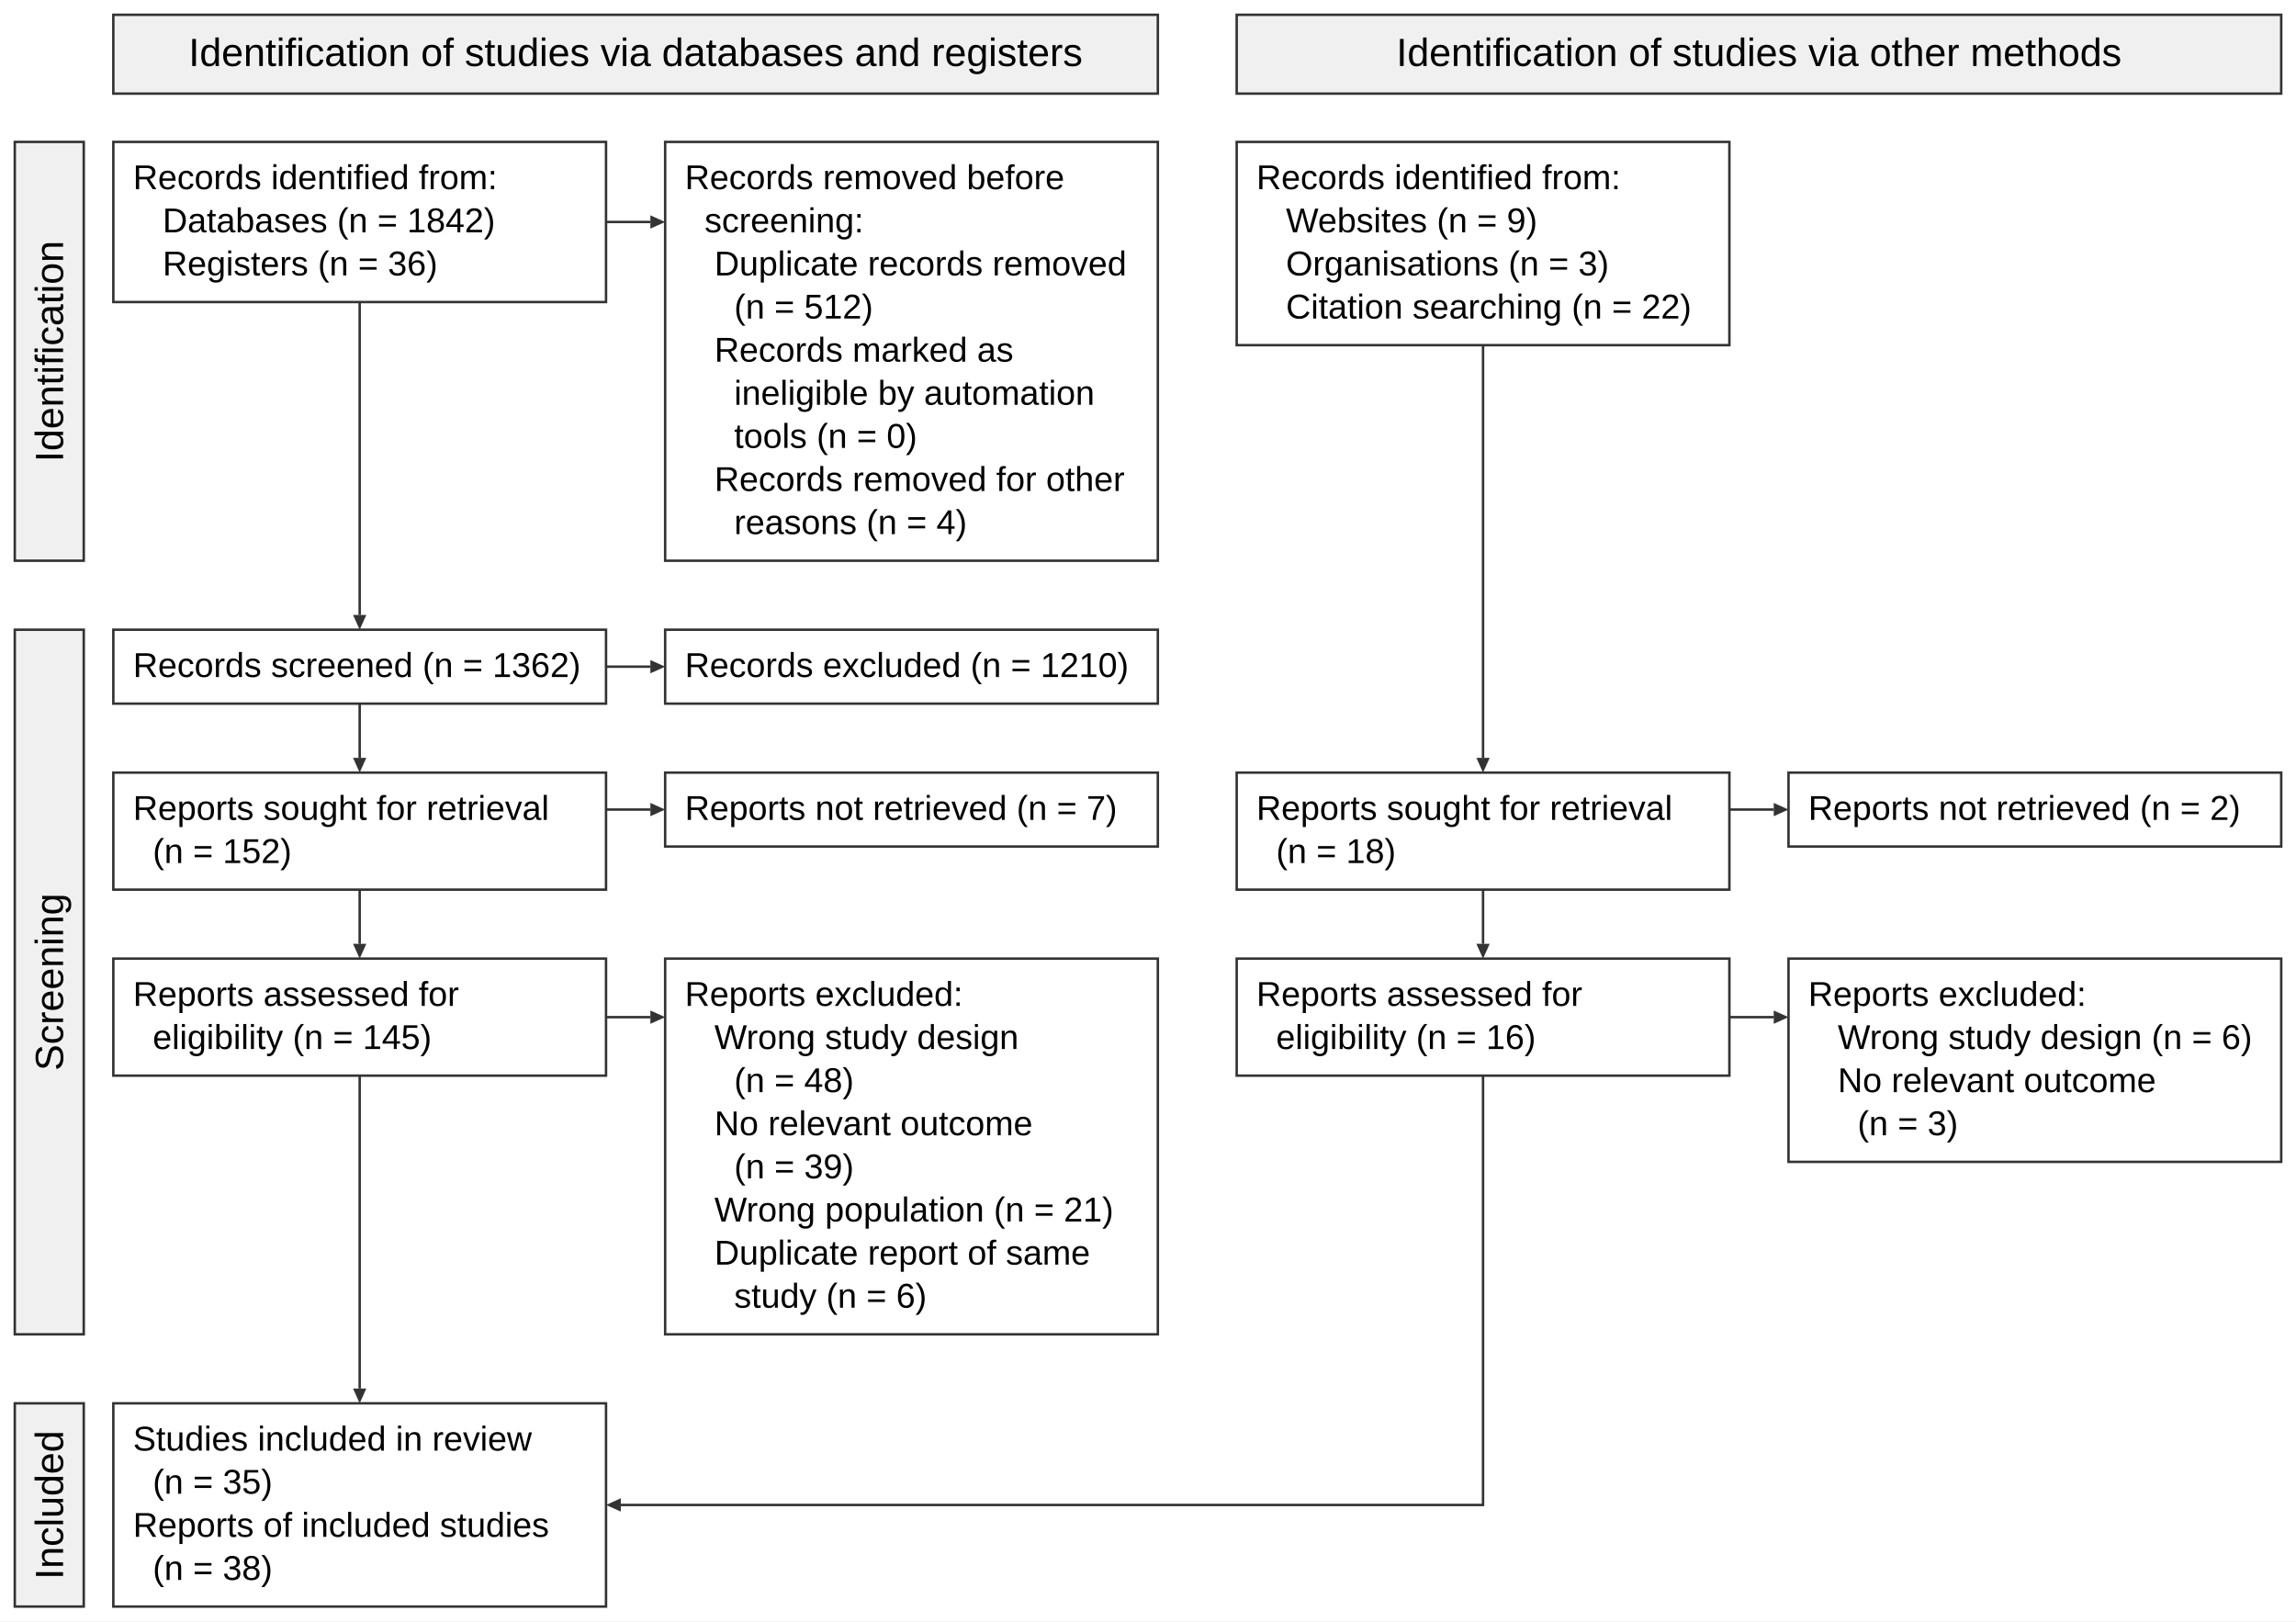
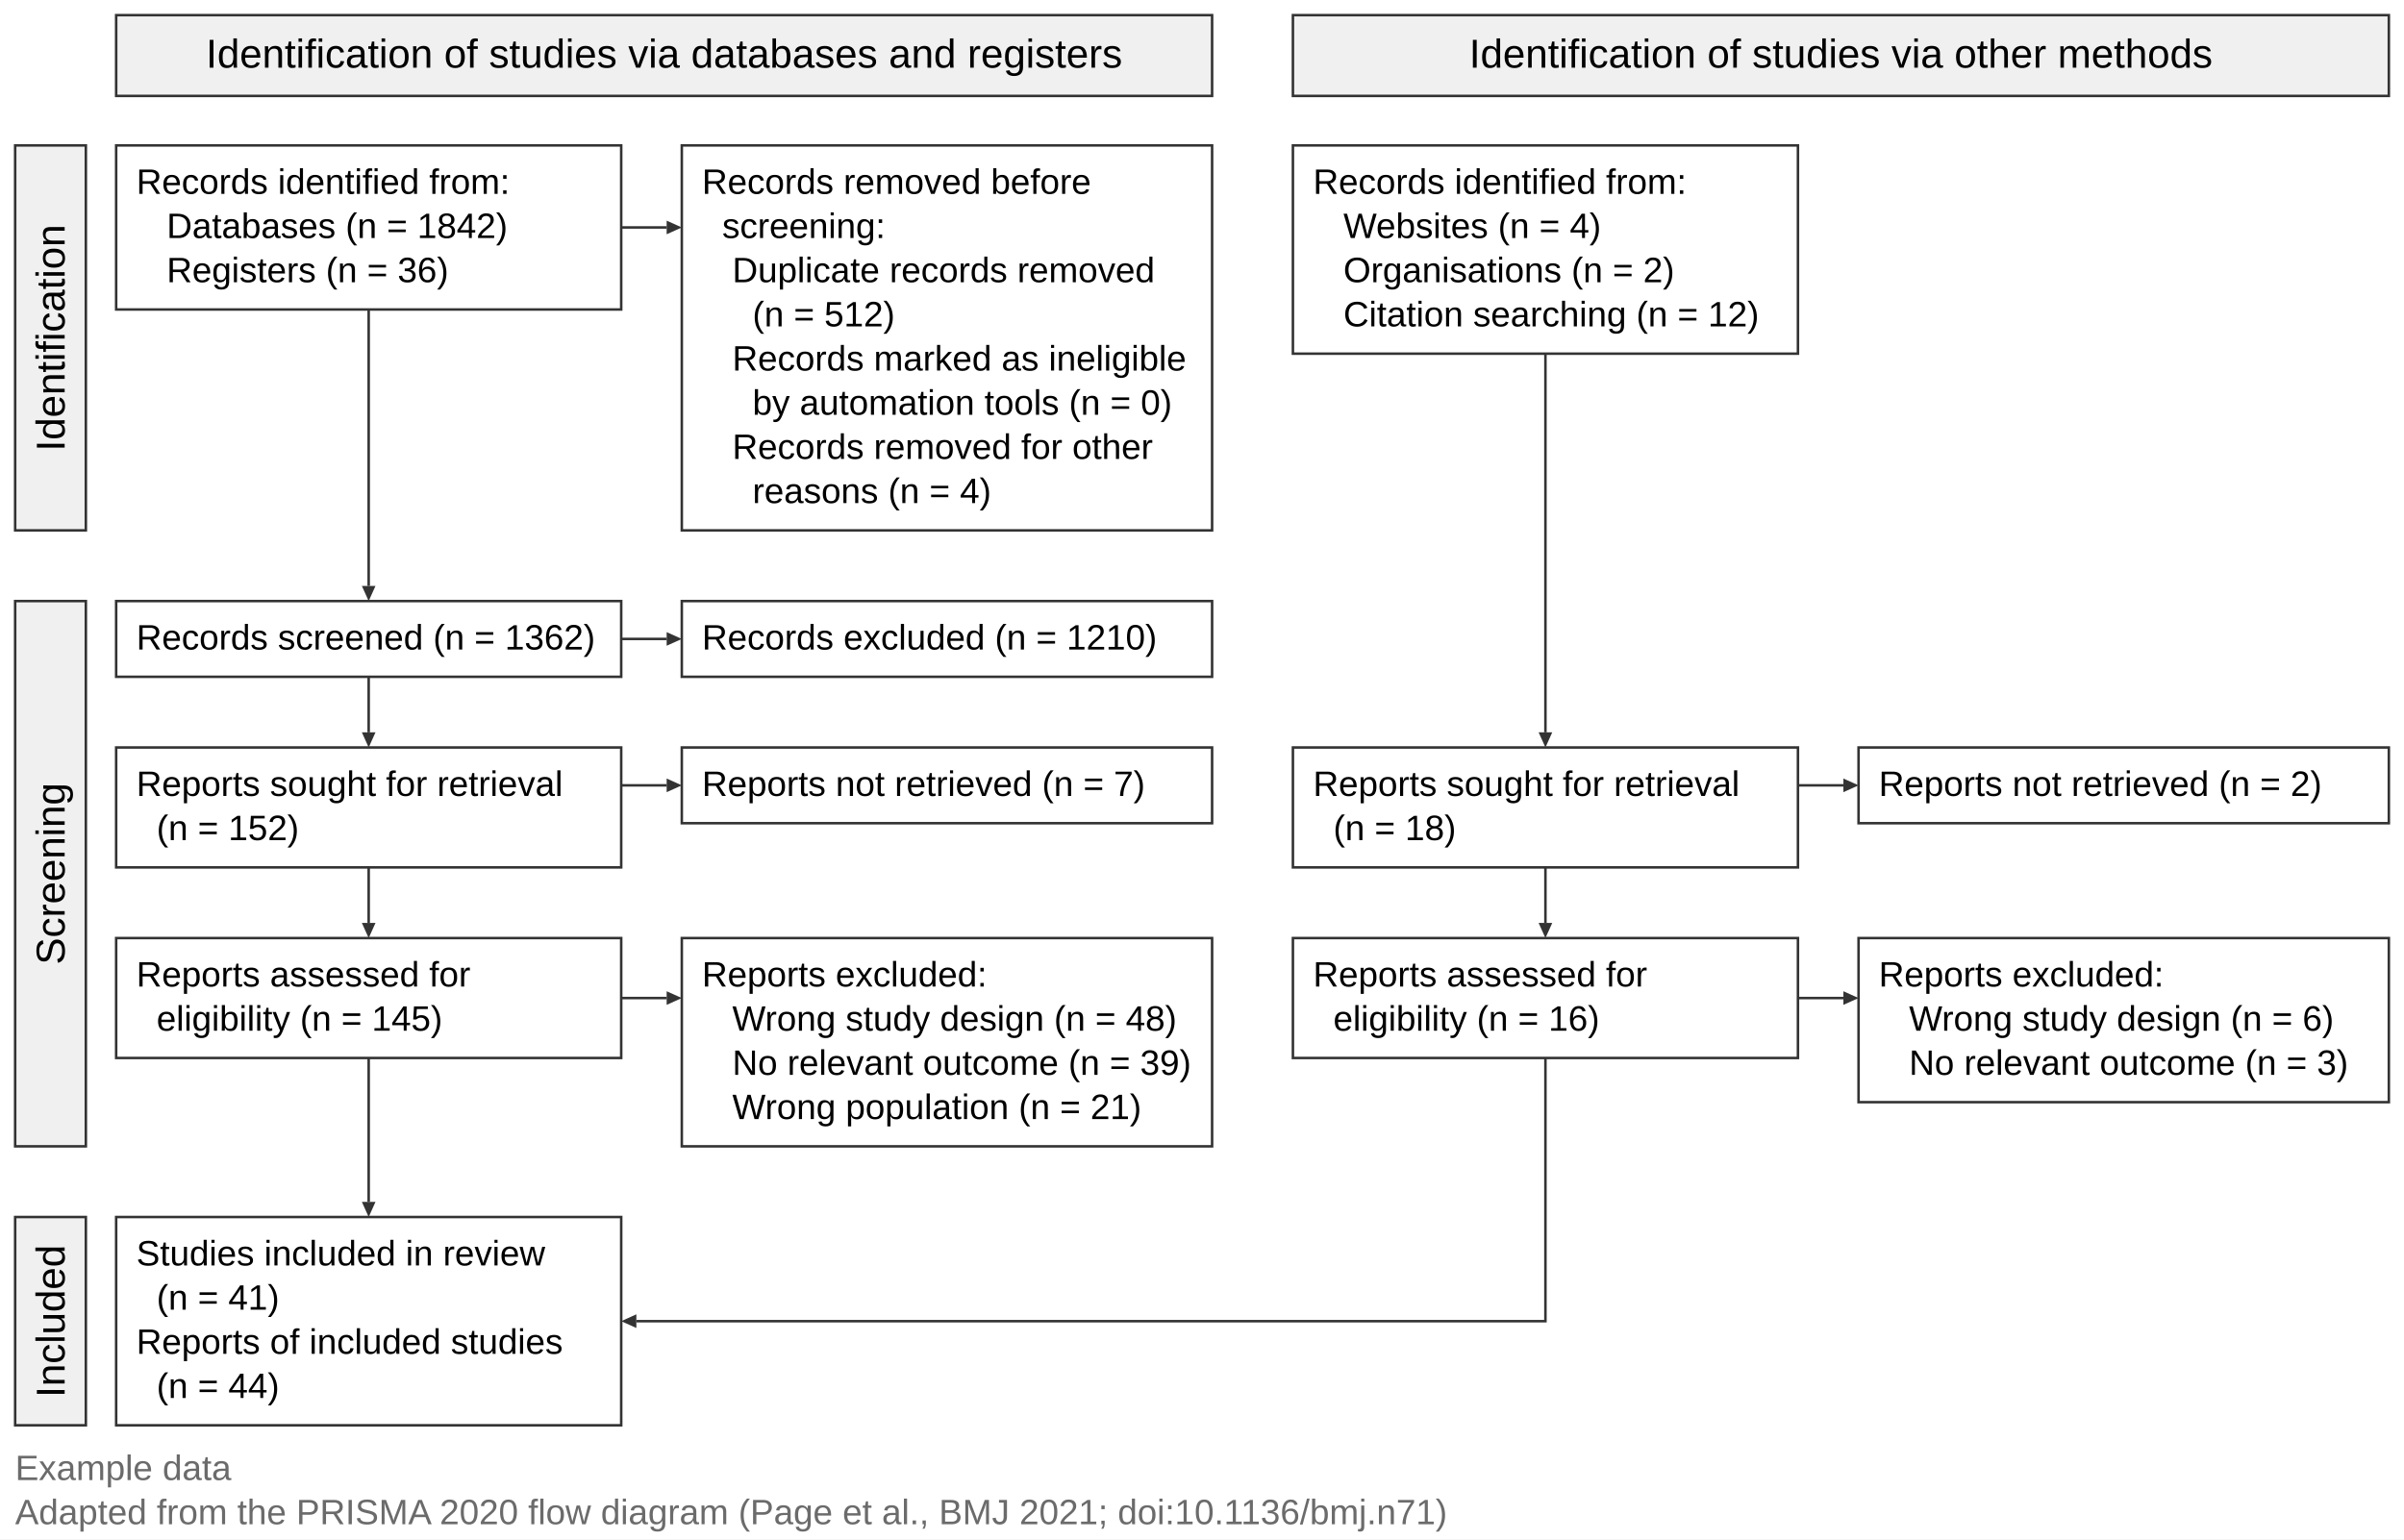
- <svg xmlns="http://www.w3.org/2000/svg" width="466pt" height="329.05pt" viewBox="0 0 466 329.05" font-family="Arial, Helvetica, sans-serif">
-   <rect x="0" y="0" width="466" height="329.05" fill="#FFFFFF" />
-   <rect x="3" y="28.8" width="14" height="85" fill="#F0F0F0" stroke="#333333" stroke-width="0.5" />
-   <text x="12.8" y="71.3" font-size="8" fill="#000000" text-anchor="middle" transform="rotate(-90 12.8 71.3)">Identification</text>
-   <rect x="3" y="127.8" width="14" height="143" fill="#F0F0F0" stroke="#333333" stroke-width="0.5" />
-   <text x="12.8" y="199.3" font-size="8" fill="#000000" text-anchor="middle" transform="rotate(-90 12.8 199.3)">Screening</text>
-   <rect x="3" y="284.8" width="14" height="41.25" fill="#F0F0F0" stroke="#333333" stroke-width="0.5" />
-   <text x="12.8" y="305.43" font-size="8" fill="#000000" text-anchor="middle" transform="rotate(-90 12.8 305.43)">Included</text>
-   <rect x="23" y="3" width="212" height="16" fill="#F0F0F0" stroke="#333333" stroke-width="0.5" />
-   <text x="129" y="13.4" font-size="8" fill="#000000" text-anchor="middle">Identification of studies via databases and registers</text>
-   <rect x="251" y="3" width="212" height="16" fill="#F0F0F0" stroke="#333333" stroke-width="0.5" />
-   <text x="357" y="13.4" font-size="8" fill="#000000" text-anchor="middle">Identification of studies via other methods</text>
+ <svg xmlns="http://www.w3.org/2000/svg" width="476pt" height="304.9pt" viewBox="0 0 476 304.9" font-family="Arial, Helvetica, sans-serif">
+   <rect x="0" y="0" width="476" height="304.9" fill="#FFFFFF" />
+   <rect x="3" y="28.8" width="14" height="76.25" fill="#F0F0F0" stroke="#333333" stroke-width="0.5" />
+   <text x="12.8" y="66.92" font-size="8" fill="#000000" text-anchor="middle" transform="rotate(-90 12.8 66.92)">Identification</text>
+   <rect x="3" y="119.05" width="14" height="108" fill="#F0F0F0" stroke="#333333" stroke-width="0.5" />
+   <text x="12.8" y="173.05" font-size="8" fill="#000000" text-anchor="middle" transform="rotate(-90 12.8 173.05)">Screening</text>
+   <rect x="3" y="241.05" width="14" height="41.25" fill="#F0F0F0" stroke="#333333" stroke-width="0.5" />
+   <text x="12.8" y="261.68" font-size="8" fill="#000000" text-anchor="middle" transform="rotate(-90 12.8 261.68)">Included</text>
+   <rect x="23" y="3" width="217" height="16" fill="#F0F0F0" stroke="#333333" stroke-width="0.5" />
+   <text x="131.5" y="13.4" font-size="8" fill="#000000" text-anchor="middle">Identification of studies via databases and registers</text>
+   <rect x="256" y="3" width="217" height="16" fill="#F0F0F0" stroke="#333333" stroke-width="0.5" />
+   <text x="364.5" y="13.4" font-size="8" fill="#000000" text-anchor="middle">Identification of studies via other methods</text>
  <rect x="23" y="28.8" width="100" height="32.5" fill="#FFFFFF" stroke="#333333" stroke-width="0.5" />
  <text x="27" y="38.4" font-size="7" fill="#000000">Records identified from:</text>
  <text x="33" y="47.15" font-size="7" fill="#000000">Databases (n = 1842)</text>
  <text x="33" y="55.9" font-size="7" fill="#000000">Registers (n = 36)</text>
-   <rect x="135" y="28.8" width="100" height="85" fill="#FFFFFF" stroke="#333333" stroke-width="0.5" />
+   <rect x="135" y="28.8" width="105" height="76.25" fill="#FFFFFF" stroke="#333333" stroke-width="0.5" />
  <text x="139" y="38.4" font-size="7" fill="#000000">Records removed before</text>
  <text x="143" y="47.15" font-size="7" fill="#000000">screening:</text>
  <text x="145" y="55.9" font-size="7" fill="#000000">Duplicate records removed</text>
  <text x="149" y="64.65" font-size="7" fill="#000000">(n = 512)</text>
-   <text x="145" y="73.4" font-size="7" fill="#000000">Records marked as</text>
-   <text x="149" y="82.15" font-size="7" fill="#000000">ineligible by automation</text>
-   <text x="149" y="90.9" font-size="7" fill="#000000">tools (n = 0)</text>
-   <text x="145" y="99.65" font-size="7" fill="#000000">Records removed for other</text>
-   <text x="149" y="108.4" font-size="7" fill="#000000">reasons (n = 4)</text>
-   <rect x="251" y="28.8" width="100" height="41.25" fill="#FFFFFF" stroke="#333333" stroke-width="0.5" />
-   <text x="255" y="38.4" font-size="7" fill="#000000">Records identified from:</text>
-   <text x="261" y="47.15" font-size="7" fill="#000000">Websites (n = 9)</text>
-   <text x="261" y="55.9" font-size="7" fill="#000000">Organisations (n = 3)</text>
-   <text x="261" y="64.65" font-size="7" fill="#000000">Citation searching (n = 22)</text>
-   <rect x="23" y="127.8" width="100" height="15" fill="#FFFFFF" stroke="#333333" stroke-width="0.5" />
-   <text x="27" y="137.4" font-size="7" fill="#000000">Records screened (n = 1362)</text>
-   <rect x="135" y="127.8" width="100" height="15" fill="#FFFFFF" stroke="#333333" stroke-width="0.5" />
-   <text x="139" y="137.4" font-size="7" fill="#000000">Records excluded (n = 1210)</text>
-   <rect x="23" y="156.8" width="100" height="23.75" fill="#FFFFFF" stroke="#333333" stroke-width="0.5" />
-   <text x="27" y="166.4" font-size="7" fill="#000000">Reports sought for retrieval</text>
-   <text x="31" y="175.15" font-size="7" fill="#000000">(n = 152)</text>
-   <rect x="135" y="156.8" width="100" height="15" fill="#FFFFFF" stroke="#333333" stroke-width="0.5" />
-   <text x="139" y="166.4" font-size="7" fill="#000000">Reports not retrieved (n = 7)</text>
-   <rect x="251" y="156.8" width="100" height="23.75" fill="#FFFFFF" stroke="#333333" stroke-width="0.5" />
-   <text x="255" y="166.4" font-size="7" fill="#000000">Reports sought for retrieval</text>
-   <text x="259" y="175.15" font-size="7" fill="#000000">(n = 18)</text>
-   <rect x="363" y="156.8" width="100" height="15" fill="#FFFFFF" stroke="#333333" stroke-width="0.5" />
-   <text x="367" y="166.4" font-size="7" fill="#000000">Reports not retrieved (n = 2)</text>
-   <rect x="23" y="194.55" width="100" height="23.75" fill="#FFFFFF" stroke="#333333" stroke-width="0.5" />
-   <text x="27" y="204.15" font-size="7" fill="#000000">Reports assessed for</text>
-   <text x="31" y="212.9" font-size="7" fill="#000000">eligibility (n = 145)</text>
-   <rect x="135" y="194.55" width="100" height="76.25" fill="#FFFFFF" stroke="#333333" stroke-width="0.5" />
-   <text x="139" y="204.15" font-size="7" fill="#000000">Reports excluded:</text>
-   <text x="145" y="212.9" font-size="7" fill="#000000">Wrong study design</text>
-   <text x="149" y="221.65" font-size="7" fill="#000000">(n = 48)</text>
-   <text x="145" y="230.4" font-size="7" fill="#000000">No relevant outcome</text>
-   <text x="149" y="239.15" font-size="7" fill="#000000">(n = 39)</text>
-   <text x="145" y="247.9" font-size="7" fill="#000000">Wrong population (n = 21)</text>
-   <text x="145" y="256.65" font-size="7" fill="#000000">Duplicate report of same</text>
-   <text x="149" y="265.4" font-size="7" fill="#000000">study (n = 6)</text>
-   <rect x="251" y="194.55" width="100" height="23.75" fill="#FFFFFF" stroke="#333333" stroke-width="0.5" />
-   <text x="255" y="204.15" font-size="7" fill="#000000">Reports assessed for</text>
-   <text x="259" y="212.9" font-size="7" fill="#000000">eligibility (n = 16)</text>
-   <rect x="363" y="194.55" width="100" height="41.25" fill="#FFFFFF" stroke="#333333" stroke-width="0.5" />
-   <text x="367" y="204.15" font-size="7" fill="#000000">Reports excluded:</text>
-   <text x="373" y="212.9" font-size="7" fill="#000000">Wrong study design (n = 6)</text>
-   <text x="373" y="221.65" font-size="7" fill="#000000">No relevant outcome</text>
-   <text x="377" y="230.4" font-size="7" fill="#000000">(n = 3)</text>
-   <rect x="23" y="284.8" width="100" height="41.25" fill="#FFFFFF" stroke="#333333" stroke-width="0.5" />
-   <text x="27" y="294.4" font-size="7" fill="#000000">Studies included in review</text>
-   <text x="31" y="303.15" font-size="7" fill="#000000">(n = 35)</text>
-   <text x="27" y="311.9" font-size="7" fill="#000000">Reports of included studies</text>
-   <text x="31" y="320.65" font-size="7" fill="#000000">(n = 38)</text>
-   <polyline points="73,61.3 73,124.8" fill="none" stroke="#333333" stroke-width="0.5" />
-   <polygon points="73,127.8 71.65,124.8 74.35,124.8" fill="#333333" />
-   <polyline points="73,142.8 73,153.8" fill="none" stroke="#333333" stroke-width="0.5" />
-   <polygon points="73,156.8 71.65,153.8 74.35,153.8" fill="#333333" />
-   <polyline points="73,180.55 73,191.55" fill="none" stroke="#333333" stroke-width="0.5" />
-   <polygon points="73,194.55 71.65,191.55 74.35,191.55" fill="#333333" />
-   <polyline points="73,218.3 73,281.8" fill="none" stroke="#333333" stroke-width="0.5" />
-   <polygon points="73,284.8 71.65,281.8 74.35,281.8" fill="#333333" />
+   <text x="145" y="73.4" font-size="7" fill="#000000">Records marked as ineligible</text>
+   <text x="149" y="82.15" font-size="7" fill="#000000">by automation tools (n = 0)</text>
+   <text x="145" y="90.9" font-size="7" fill="#000000">Records removed for other</text>
+   <text x="149" y="99.65" font-size="7" fill="#000000">reasons (n = 4)</text>
+   <rect x="256" y="28.8" width="100" height="41.25" fill="#FFFFFF" stroke="#333333" stroke-width="0.5" />
+   <text x="260" y="38.4" font-size="7" fill="#000000">Records identified from:</text>
+   <text x="266" y="47.15" font-size="7" fill="#000000">Websites (n = 4)</text>
+   <text x="266" y="55.9" font-size="7" fill="#000000">Organisations (n = 2)</text>
+   <text x="266" y="64.65" font-size="7" fill="#000000">Citation searching (n = 12)</text>
+   <rect x="23" y="119.05" width="100" height="15" fill="#FFFFFF" stroke="#333333" stroke-width="0.5" />
+   <text x="27" y="128.65" font-size="7" fill="#000000">Records screened (n = 1362)</text>
+   <rect x="135" y="119.05" width="105" height="15" fill="#FFFFFF" stroke="#333333" stroke-width="0.5" />
+   <text x="139" y="128.65" font-size="7" fill="#000000">Records excluded (n = 1210)</text>
+   <rect x="23" y="148.05" width="100" height="23.75" fill="#FFFFFF" stroke="#333333" stroke-width="0.5" />
+   <text x="27" y="157.65" font-size="7" fill="#000000">Reports sought for retrieval</text>
+   <text x="31" y="166.4" font-size="7" fill="#000000">(n = 152)</text>
+   <rect x="135" y="148.05" width="105" height="15" fill="#FFFFFF" stroke="#333333" stroke-width="0.5" />
+   <text x="139" y="157.65" font-size="7" fill="#000000">Reports not retrieved (n = 7)</text>
+   <rect x="256" y="148.05" width="100" height="23.75" fill="#FFFFFF" stroke="#333333" stroke-width="0.5" />
+   <text x="260" y="157.65" font-size="7" fill="#000000">Reports sought for retrieval</text>
+   <text x="264" y="166.4" font-size="7" fill="#000000">(n = 18)</text>
+   <rect x="368" y="148.05" width="105" height="15" fill="#FFFFFF" stroke="#333333" stroke-width="0.5" />
+   <text x="372" y="157.65" font-size="7" fill="#000000">Reports not retrieved (n = 2)</text>
+   <rect x="23" y="185.8" width="100" height="23.75" fill="#FFFFFF" stroke="#333333" stroke-width="0.5" />
+   <text x="27" y="195.4" font-size="7" fill="#000000">Reports assessed for</text>
+   <text x="31" y="204.15" font-size="7" fill="#000000">eligibility (n = 145)</text>
+   <rect x="135" y="185.8" width="105" height="41.25" fill="#FFFFFF" stroke="#333333" stroke-width="0.5" />
+   <text x="139" y="195.4" font-size="7" fill="#000000">Reports excluded:</text>
+   <text x="145" y="204.15" font-size="7" fill="#000000">Wrong study design (n = 48)</text>
+   <text x="145" y="212.9" font-size="7" fill="#000000">No relevant outcome (n = 39)</text>
+   <text x="145" y="221.65" font-size="7" fill="#000000">Wrong population (n = 21)</text>
+   <rect x="256" y="185.8" width="100" height="23.75" fill="#FFFFFF" stroke="#333333" stroke-width="0.5" />
+   <text x="260" y="195.4" font-size="7" fill="#000000">Reports assessed for</text>
+   <text x="264" y="204.15" font-size="7" fill="#000000">eligibility (n = 16)</text>
+   <rect x="368" y="185.8" width="105" height="32.5" fill="#FFFFFF" stroke="#333333" stroke-width="0.5" />
+   <text x="372" y="195.4" font-size="7" fill="#000000">Reports excluded:</text>
+   <text x="378" y="204.15" font-size="7" fill="#000000">Wrong study design (n = 6)</text>
+   <text x="378" y="212.9" font-size="7" fill="#000000">No relevant outcome (n = 3)</text>
+   <rect x="23" y="241.05" width="100" height="41.25" fill="#FFFFFF" stroke="#333333" stroke-width="0.5" />
+   <text x="27" y="250.65" font-size="7" fill="#000000">Studies included in review</text>
+   <text x="31" y="259.4" font-size="7" fill="#000000">(n = 41)</text>
+   <text x="27" y="268.15" font-size="7" fill="#000000">Reports of included studies</text>
+   <text x="31" y="276.9" font-size="7" fill="#000000">(n = 44)</text>
+   <polyline points="73,61.3 73,116.05" fill="none" stroke="#333333" stroke-width="0.5" />
+   <polygon points="73,119.05 71.65,116.05 74.35,116.05" fill="#333333" />
+   <polyline points="73,134.05 73,145.05" fill="none" stroke="#333333" stroke-width="0.5" />
+   <polygon points="73,148.05 71.65,145.05 74.35,145.05" fill="#333333" />
+   <polyline points="73,171.8 73,182.8" fill="none" stroke="#333333" stroke-width="0.5" />
+   <polygon points="73,185.8 71.65,182.8 74.35,182.8" fill="#333333" />
+   <polyline points="73,209.55 73,238.05" fill="none" stroke="#333333" stroke-width="0.5" />
+   <polygon points="73,241.05 71.65,238.05 74.35,238.05" fill="#333333" />
  <polyline points="123,45.05 132,45.05" fill="none" stroke="#333333" stroke-width="0.5" />
  <polygon points="135,45.05 132,46.4 132,43.7" fill="#333333" />
-   <polyline points="123,135.3 132,135.3" fill="none" stroke="#333333" stroke-width="0.5" />
-   <polygon points="135,135.3 132,136.65 132,133.95" fill="#333333" />
-   <polyline points="123,164.3 132,164.3" fill="none" stroke="#333333" stroke-width="0.5" />
-   <polygon points="135,164.3 132,165.65 132,162.95" fill="#333333" />
-   <polyline points="123,206.43 132,206.43" fill="none" stroke="#333333" stroke-width="0.5" />
-   <polygon points="135,206.43 132,207.78 132,205.08" fill="#333333" />
-   <polyline points="301,70.05 301,153.8" fill="none" stroke="#333333" stroke-width="0.5" />
-   <polygon points="301,156.8 299.65,153.8 302.35,153.8" fill="#333333" />
-   <polyline points="301,180.55 301,191.55" fill="none" stroke="#333333" stroke-width="0.5" />
-   <polygon points="301,194.55 299.65,191.55 302.35,191.55" fill="#333333" />
-   <polyline points="351,164.3 360,164.3" fill="none" stroke="#333333" stroke-width="0.5" />
-   <polygon points="363,164.3 360,165.65 360,162.95" fill="#333333" />
-   <polyline points="351,206.43 360,206.43" fill="none" stroke="#333333" stroke-width="0.5" />
-   <polygon points="363,206.43 360,207.78 360,205.08" fill="#333333" />
-   <polyline points="301,218.3 301,305.43 126,305.43" fill="none" stroke="#333333" stroke-width="0.5" />
-   <polygon points="123,305.43 126,304.07 126,306.78" fill="#333333" />
+   <polyline points="123,126.55 132,126.55" fill="none" stroke="#333333" stroke-width="0.5" />
+   <polygon points="135,126.55 132,127.9 132,125.2" fill="#333333" />
+   <polyline points="123,155.55 132,155.55" fill="none" stroke="#333333" stroke-width="0.5" />
+   <polygon points="135,155.55 132,156.9 132,154.2" fill="#333333" />
+   <polyline points="123,197.68 132,197.68" fill="none" stroke="#333333" stroke-width="0.5" />
+   <polygon points="135,197.68 132,199.03 132,196.33" fill="#333333" />
+   <polyline points="306,70.05 306,145.05" fill="none" stroke="#333333" stroke-width="0.5" />
+   <polygon points="306,148.05 304.65,145.05 307.35,145.05" fill="#333333" />
+   <polyline points="306,171.8 306,182.8" fill="none" stroke="#333333" stroke-width="0.5" />
+   <polygon points="306,185.8 304.65,182.8 307.35,182.8" fill="#333333" />
+   <polyline points="356,155.55 365,155.55" fill="none" stroke="#333333" stroke-width="0.5" />
+   <polygon points="368,155.55 365,156.9 365,154.2" fill="#333333" />
+   <polyline points="356,197.68 365,197.68" fill="none" stroke="#333333" stroke-width="0.5" />
+   <polygon points="368,197.68 365,199.03 365,196.33" fill="#333333" />
+   <polyline points="306,209.55 306,261.68 126,261.68" fill="none" stroke="#333333" stroke-width="0.5" />
+   <polygon points="123,261.68 126,260.32 126,263.03" fill="#333333" />
+   <text x="3" y="293.15" font-size="7" fill="#6B6B6B">Example data</text>
+   <text x="3" y="301.9" font-size="7" fill="#6B6B6B">Adapted from the PRISMA 2020 flow diagram (Page et al., BMJ 2021; doi:10.1136/bmj.n71)</text>
</svg>
